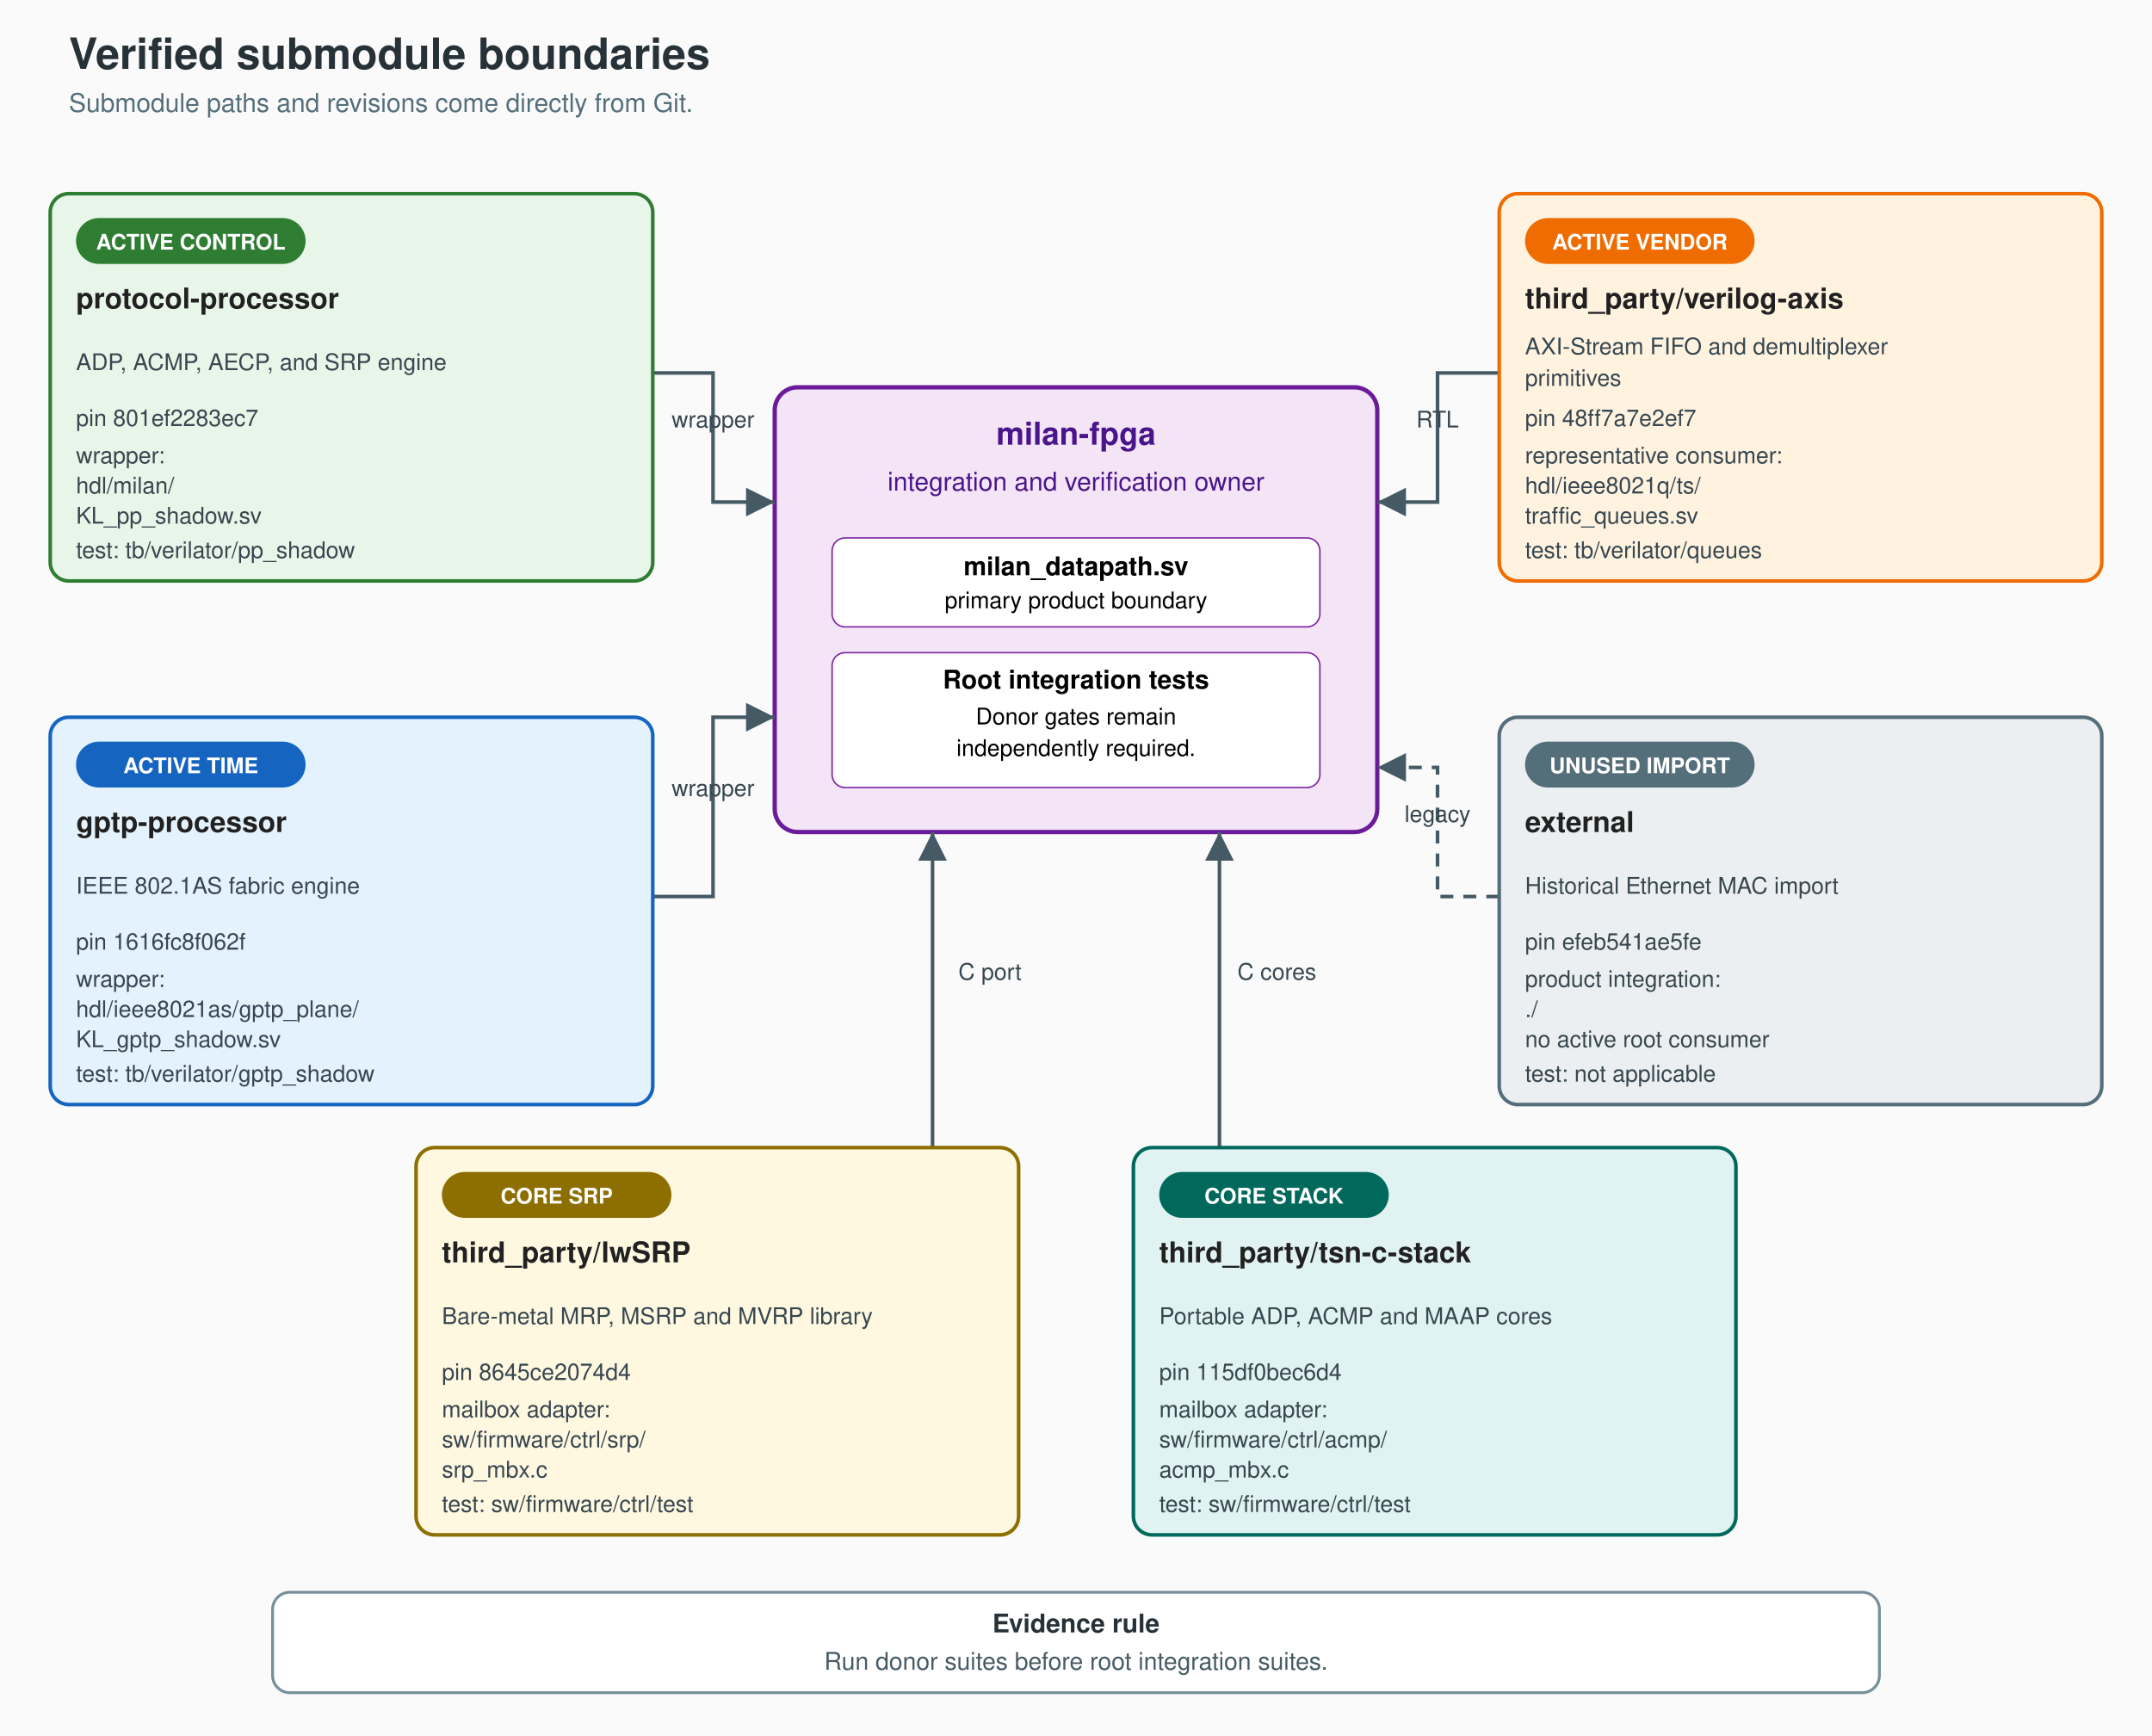
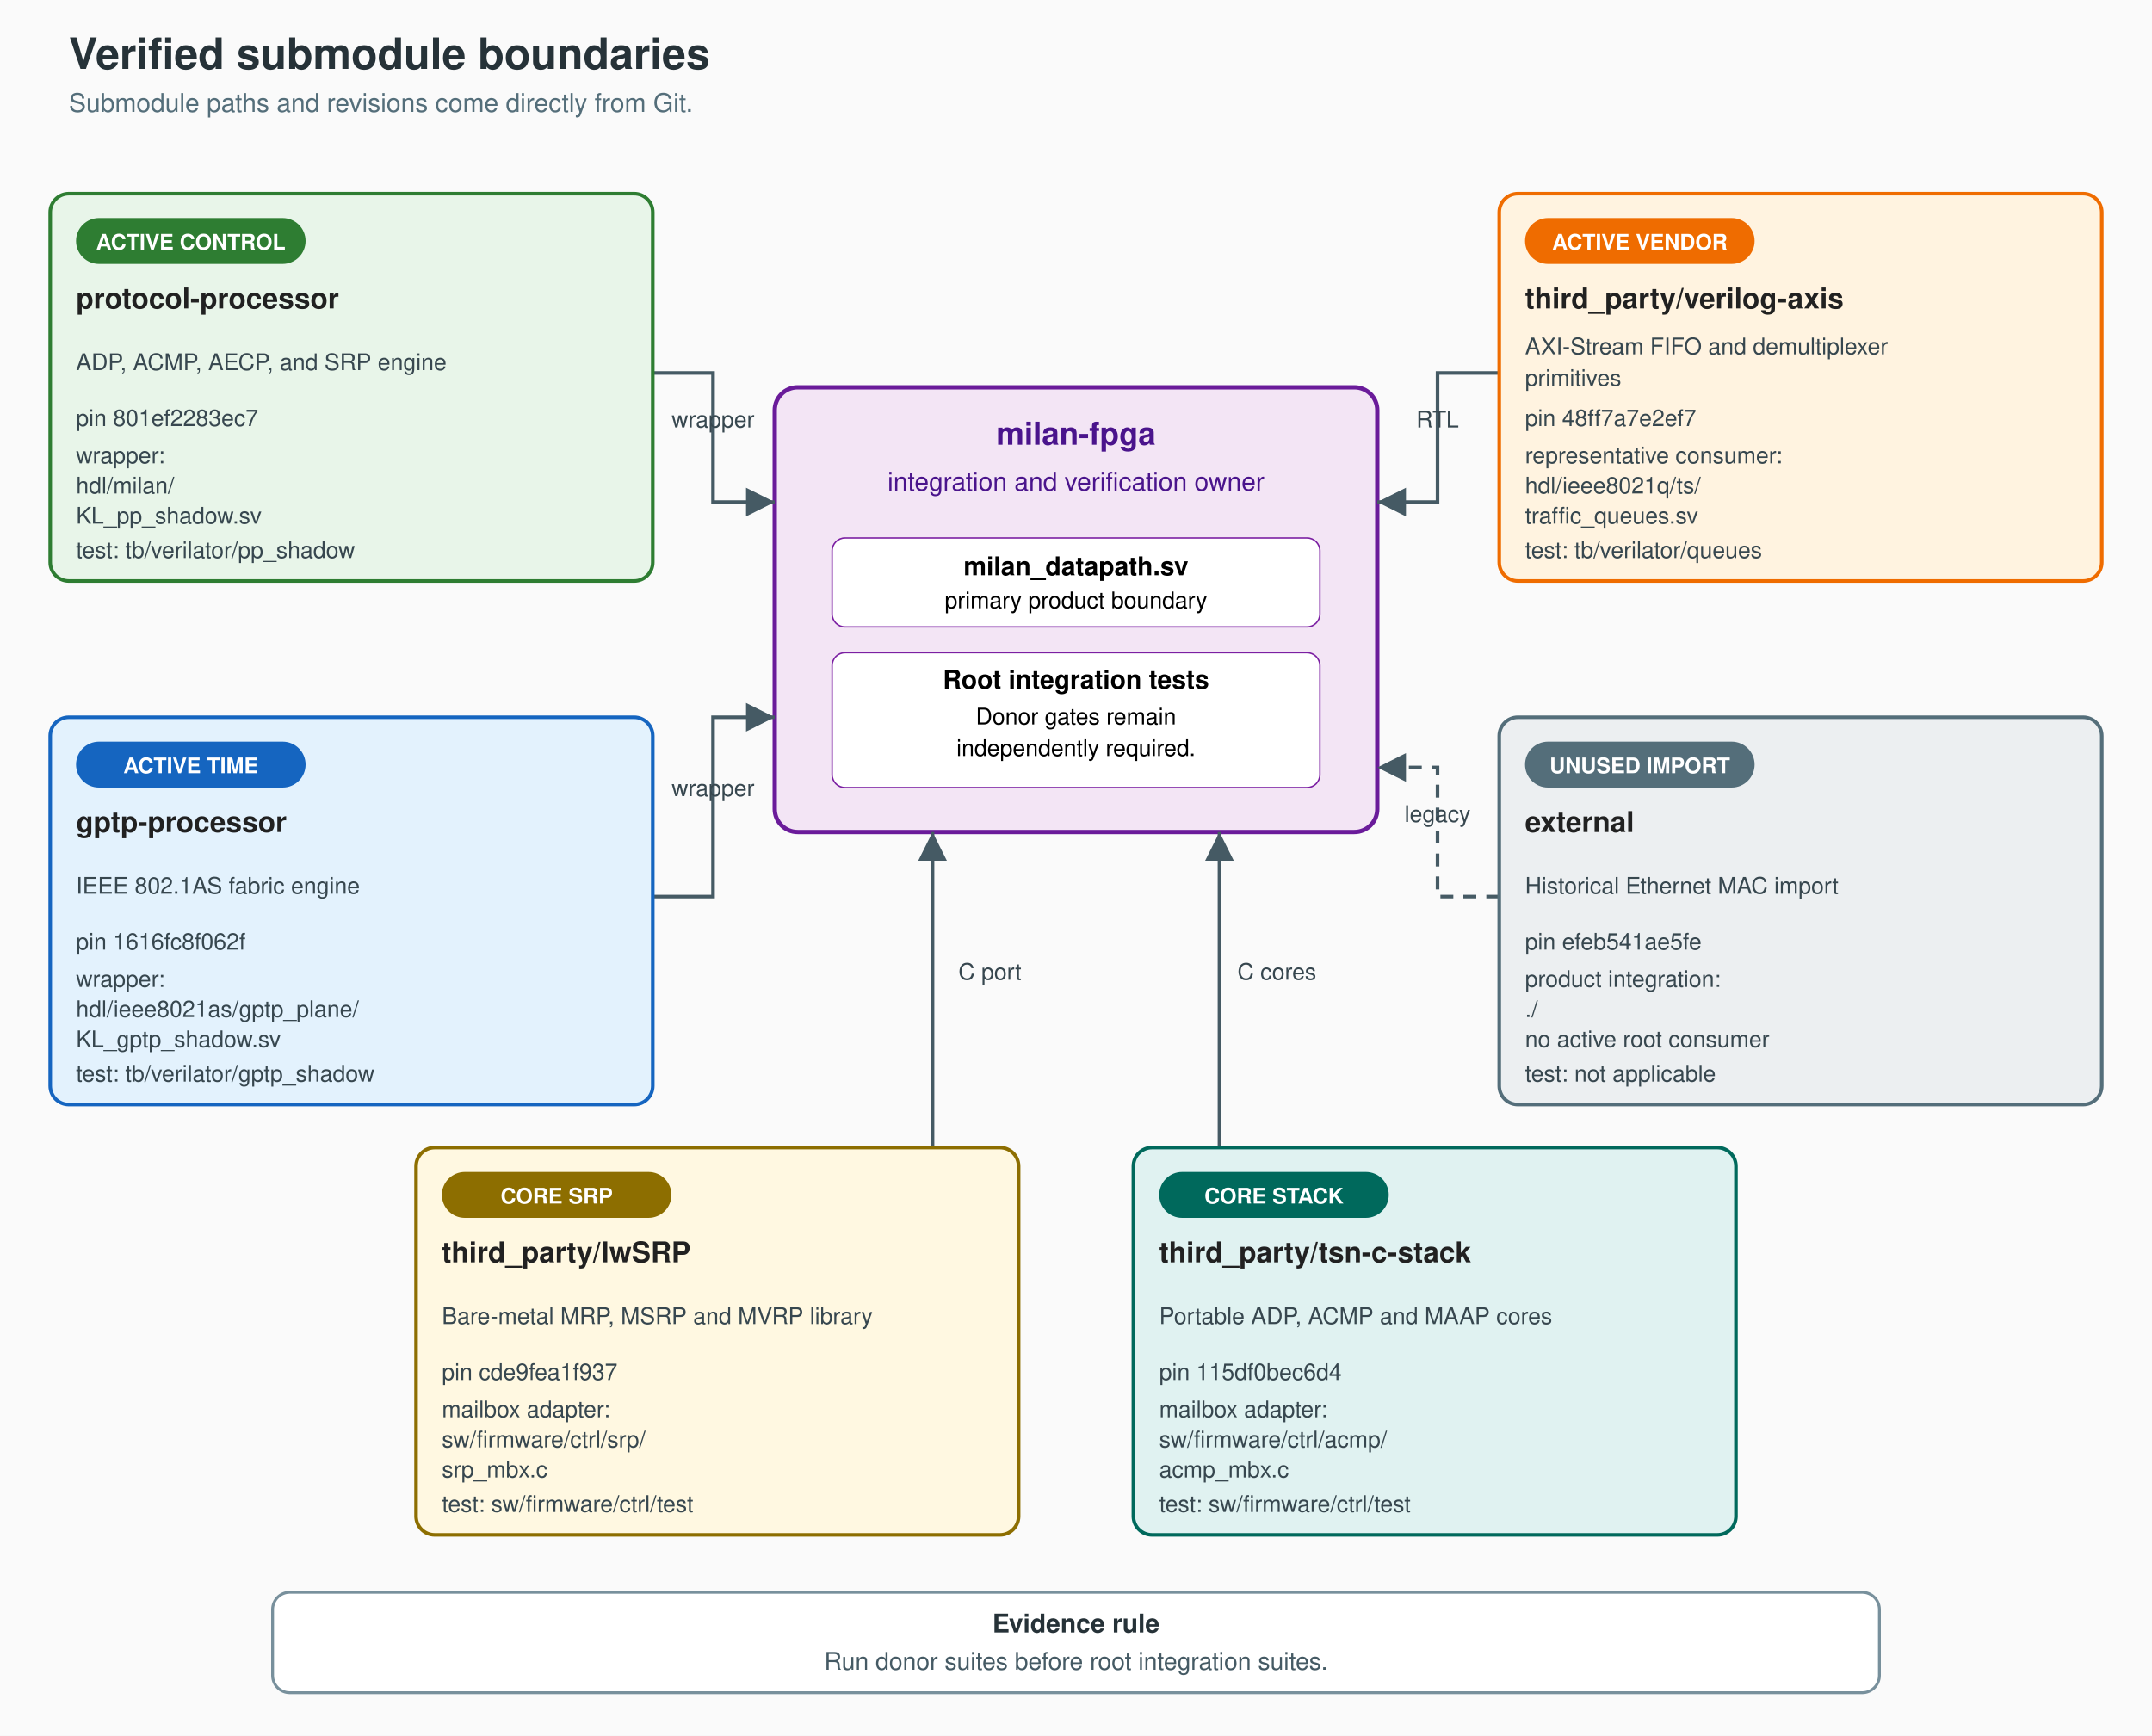
<svg xmlns="http://www.w3.org/2000/svg" width="1500" height="1210" viewBox="0 0 1500 1210" font-family="Helvetica,Arial,sans-serif">
  <rect width="1500" height="1210" fill="#FAFAFA" />
  <defs>
    <marker id="arrow" markerWidth="12" markerHeight="12" refX="8" refY="4" orient="auto">
      <path d="M0,0 L8,4 L0,8 Z" fill="#455A64" />
    </marker>
  </defs>
  <text x="48" y="48" font-size="30" font-weight="bold" fill="#263238">Verified submodule boundaries</text>
  <text x="48" y="78" font-size="18" fill="#546E7A">Submodule paths and revisions come directly from Git.</text>
  <rect x="540" y="270" width="420" height="310" rx="16" fill="#F3E5F5" stroke="#6A1B9A" stroke-width="3" />
  <text x="750" y="310" text-anchor="middle" font-size="22" font-weight="bold" fill="#4A148C">milan-fpga</text>
  <text x="750" y="342" text-anchor="middle" font-size="18" fill="#4A148C">integration and verification owner</text>
  <rect x="580" y="375" width="340" height="62" rx="9" fill="#FFFFFF" stroke="#7B1FA2" />
  <text x="750" y="401" text-anchor="middle" font-size="18" font-weight="bold">milan_datapath.sv</text>
  <text x="750" y="424" text-anchor="middle" font-size="16">primary product boundary</text>
  <rect x="580" y="455" width="340" height="94" rx="9" fill="#FFFFFF" stroke="#7B1FA2" />
  <text x="750" y="480" text-anchor="middle" font-size="18" font-weight="bold">Root integration tests</text>
  <text x="750" y="505" text-anchor="middle" font-size="16">Donor gates remain</text>
  <text x="750" y="527" text-anchor="middle" font-size="16">independently required.</text>
  <path d="M455,260 L497,260 L497,350 L540,350" fill="none" stroke="#455A64" stroke-width="2.5" marker-end="url(#arrow)" />
  <text x="497" y="298" text-anchor="middle" font-size="16" fill="#37474F">wrapper</text>
  <path d="M455,625 L497,625 L497,500 L540,500" fill="none" stroke="#455A64" stroke-width="2.5" marker-end="url(#arrow)" />
  <text x="497" y="555" text-anchor="middle" font-size="16" fill="#37474F">wrapper</text>
  <path d="M1045,260 L1002,260 L1002,350 L960,350" fill="none" stroke="#455A64" stroke-width="2.5" marker-end="url(#arrow)" />
  <text x="1002" y="298" text-anchor="middle" font-size="16" fill="#37474F">RTL</text>
  <path d="M1045,625 L1002,625 L1002,535 L960,535" fill="none" stroke="#455A64" stroke-width="2.5" marker-end="url(#arrow)" stroke-dasharray="9,7" />
  <text x="1002" y="573" text-anchor="middle" font-size="16" fill="#37474F">legacy</text>
  <path d="M650,800 L650,800 L650,580 L650,580" fill="none" stroke="#455A64" stroke-width="2.5" marker-end="url(#arrow)" />
  <text x="690" y="683" text-anchor="middle" font-size="16" fill="#37474F">C port</text>
  <path d="M850,800 L850,800 L850,580 L850,580" fill="none" stroke="#455A64" stroke-width="2.5" marker-end="url(#arrow)" />
  <text x="890" y="683" text-anchor="middle" font-size="16" fill="#37474F">C cores</text>
  <rect x="35" y="135" width="420" height="270" rx="13" fill="#E8F5E9" stroke="#2E7D32" stroke-width="2.5" />
  <rect x="53" y="152" width="160" height="32" rx="16" fill="#2E7D32" />
  <text x="133" y="174" text-anchor="middle" font-size="15" font-weight="bold" fill="#FFFFFF">ACTIVE CONTROL</text>
  <text x="53" y="215" font-size="20" font-weight="bold" fill="#212121">protocol-processor</text>
  <text x="53" y="258" font-size="16" fill="#37474F">ADP, ACMP, AECP, and SRP engine</text>
  <text x="53" y="297" font-size="16" fill="#37474F">pin 801ef2283ec7</text>
  <text x="53" y="323" font-size="16" fill="#37474F">wrapper:</text>
  <text x="53" y="344" font-size="16" fill="#37474F">hdl/milan/</text>
  <text x="53" y="365" font-size="16" fill="#37474F">KL_pp_shadow.sv</text>
  <text x="53" y="389" font-size="16" fill="#37474F">test: tb/verilator/pp_shadow</text>
  <rect x="35" y="500" width="420" height="270" rx="13" fill="#E3F2FD" stroke="#1565C0" stroke-width="2.5" />
  <rect x="53" y="517" width="160" height="32" rx="16" fill="#1565C0" />
  <text x="133" y="539" text-anchor="middle" font-size="15" font-weight="bold" fill="#FFFFFF">ACTIVE TIME</text>
  <text x="53" y="580" font-size="20" font-weight="bold" fill="#212121">gptp-processor</text>
  <text x="53" y="623" font-size="16" fill="#37474F">IEEE 802.1AS fabric engine</text>
  <text x="53" y="662" font-size="16" fill="#37474F">pin 1616fc8f062f</text>
  <text x="53" y="688" font-size="16" fill="#37474F">wrapper:</text>
  <text x="53" y="709" font-size="16" fill="#37474F">hdl/ieee8021as/gptp_plane/</text>
  <text x="53" y="730" font-size="16" fill="#37474F">KL_gptp_shadow.sv</text>
  <text x="53" y="754" font-size="16" fill="#37474F">test: tb/verilator/gptp_shadow</text>
  <rect x="1045" y="135" width="420" height="270" rx="13" fill="#FFF3E0" stroke="#EF6C00" stroke-width="2.5" />
  <rect x="1063" y="152" width="160" height="32" rx="16" fill="#EF6C00" />
  <text x="1143" y="174" text-anchor="middle" font-size="15" font-weight="bold" fill="#FFFFFF">ACTIVE VENDOR</text>
  <text x="1063" y="215" font-size="20" font-weight="bold" fill="#212121">third_party/verilog-axis</text>
  <text x="1063" y="247" font-size="16" fill="#37474F">AXI-Stream FIFO and demultiplexer</text>
  <text x="1063" y="269" font-size="16" fill="#37474F">primitives</text>
  <text x="1063" y="297" font-size="16" fill="#37474F">pin 48ff7a7e2ef7</text>
  <text x="1063" y="323" font-size="16" fill="#37474F">representative consumer:</text>
  <text x="1063" y="344" font-size="16" fill="#37474F">hdl/ieee8021q/ts/</text>
  <text x="1063" y="365" font-size="16" fill="#37474F">traffic_queues.sv</text>
  <text x="1063" y="389" font-size="16" fill="#37474F">test: tb/verilator/queues</text>
  <rect x="1045" y="500" width="420" height="270" rx="13" fill="#ECEFF1" stroke="#546E7A" stroke-width="2.5" />
  <rect x="1063" y="517" width="160" height="32" rx="16" fill="#546E7A" />
  <text x="1143" y="539" text-anchor="middle" font-size="15" font-weight="bold" fill="#FFFFFF">UNUSED IMPORT</text>
  <text x="1063" y="580" font-size="20" font-weight="bold" fill="#212121">external</text>
  <text x="1063" y="623" font-size="16" fill="#37474F">Historical Ethernet MAC import</text>
  <text x="1063" y="662" font-size="16" fill="#37474F">pin efeb541ae5fe</text>
  <text x="1063" y="688" font-size="16" fill="#37474F">product integration:</text>
  <text x="1063" y="709" font-size="16" fill="#37474F">./</text>
  <text x="1063" y="730" font-size="16" fill="#37474F">no active root consumer</text>
  <text x="1063" y="754" font-size="16" fill="#37474F">test: not applicable</text>
  <rect x="290" y="800" width="420" height="270" rx="13" fill="#FFF8E1" stroke="#8D6E00" stroke-width="2.5" />
  <rect x="308" y="817" width="160" height="32" rx="16" fill="#8D6E00" />
  <text x="388" y="839" text-anchor="middle" font-size="15" font-weight="bold" fill="#FFFFFF">CORE SRP</text>
  <text x="308" y="880" font-size="20" font-weight="bold" fill="#212121">third_party/lwSRP</text>
  <text x="308" y="923" font-size="16" fill="#37474F">Bare-metal MRP, MSRP and MVRP library</text>
-   <text x="308" y="962" font-size="16" fill="#37474F">pin 8645ce2074d4</text>
+   <text x="308" y="962" font-size="16" fill="#37474F">pin cde9fea1f937</text>
  <text x="308" y="988" font-size="16" fill="#37474F">mailbox adapter:</text>
  <text x="308" y="1009" font-size="16" fill="#37474F">sw/firmware/ctrl/srp/</text>
  <text x="308" y="1030" font-size="16" fill="#37474F">srp_mbx.c</text>
  <text x="308" y="1054" font-size="16" fill="#37474F">test: sw/firmware/ctrl/test</text>
  <rect x="790" y="800" width="420" height="270" rx="13" fill="#E0F2F1" stroke="#00695C" stroke-width="2.5" />
  <rect x="808" y="817" width="160" height="32" rx="16" fill="#00695C" />
  <text x="888" y="839" text-anchor="middle" font-size="15" font-weight="bold" fill="#FFFFFF">CORE STACK</text>
  <text x="808" y="880" font-size="20" font-weight="bold" fill="#212121">third_party/tsn-c-stack</text>
  <text x="808" y="923" font-size="16" fill="#37474F">Portable ADP, ACMP and MAAP cores</text>
  <text x="808" y="962" font-size="16" fill="#37474F">pin 115df0bec6d4</text>
  <text x="808" y="988" font-size="16" fill="#37474F">mailbox adapter:</text>
  <text x="808" y="1009" font-size="16" fill="#37474F">sw/firmware/ctrl/acmp/</text>
  <text x="808" y="1030" font-size="16" fill="#37474F">acmp_mbx.c</text>
  <text x="808" y="1054" font-size="16" fill="#37474F">test: sw/firmware/ctrl/test</text>
  <rect x="190" y="1110" width="1120" height="70" rx="12" fill="#FFFFFF" stroke="#78909C" stroke-width="2" />
  <text x="750" y="1138" text-anchor="middle" font-size="18" font-weight="bold" fill="#263238">Evidence rule</text>
  <text x="750" y="1164" text-anchor="middle" font-size="17" fill="#455A64">Run donor suites before root integration suites.</text>
</svg>
